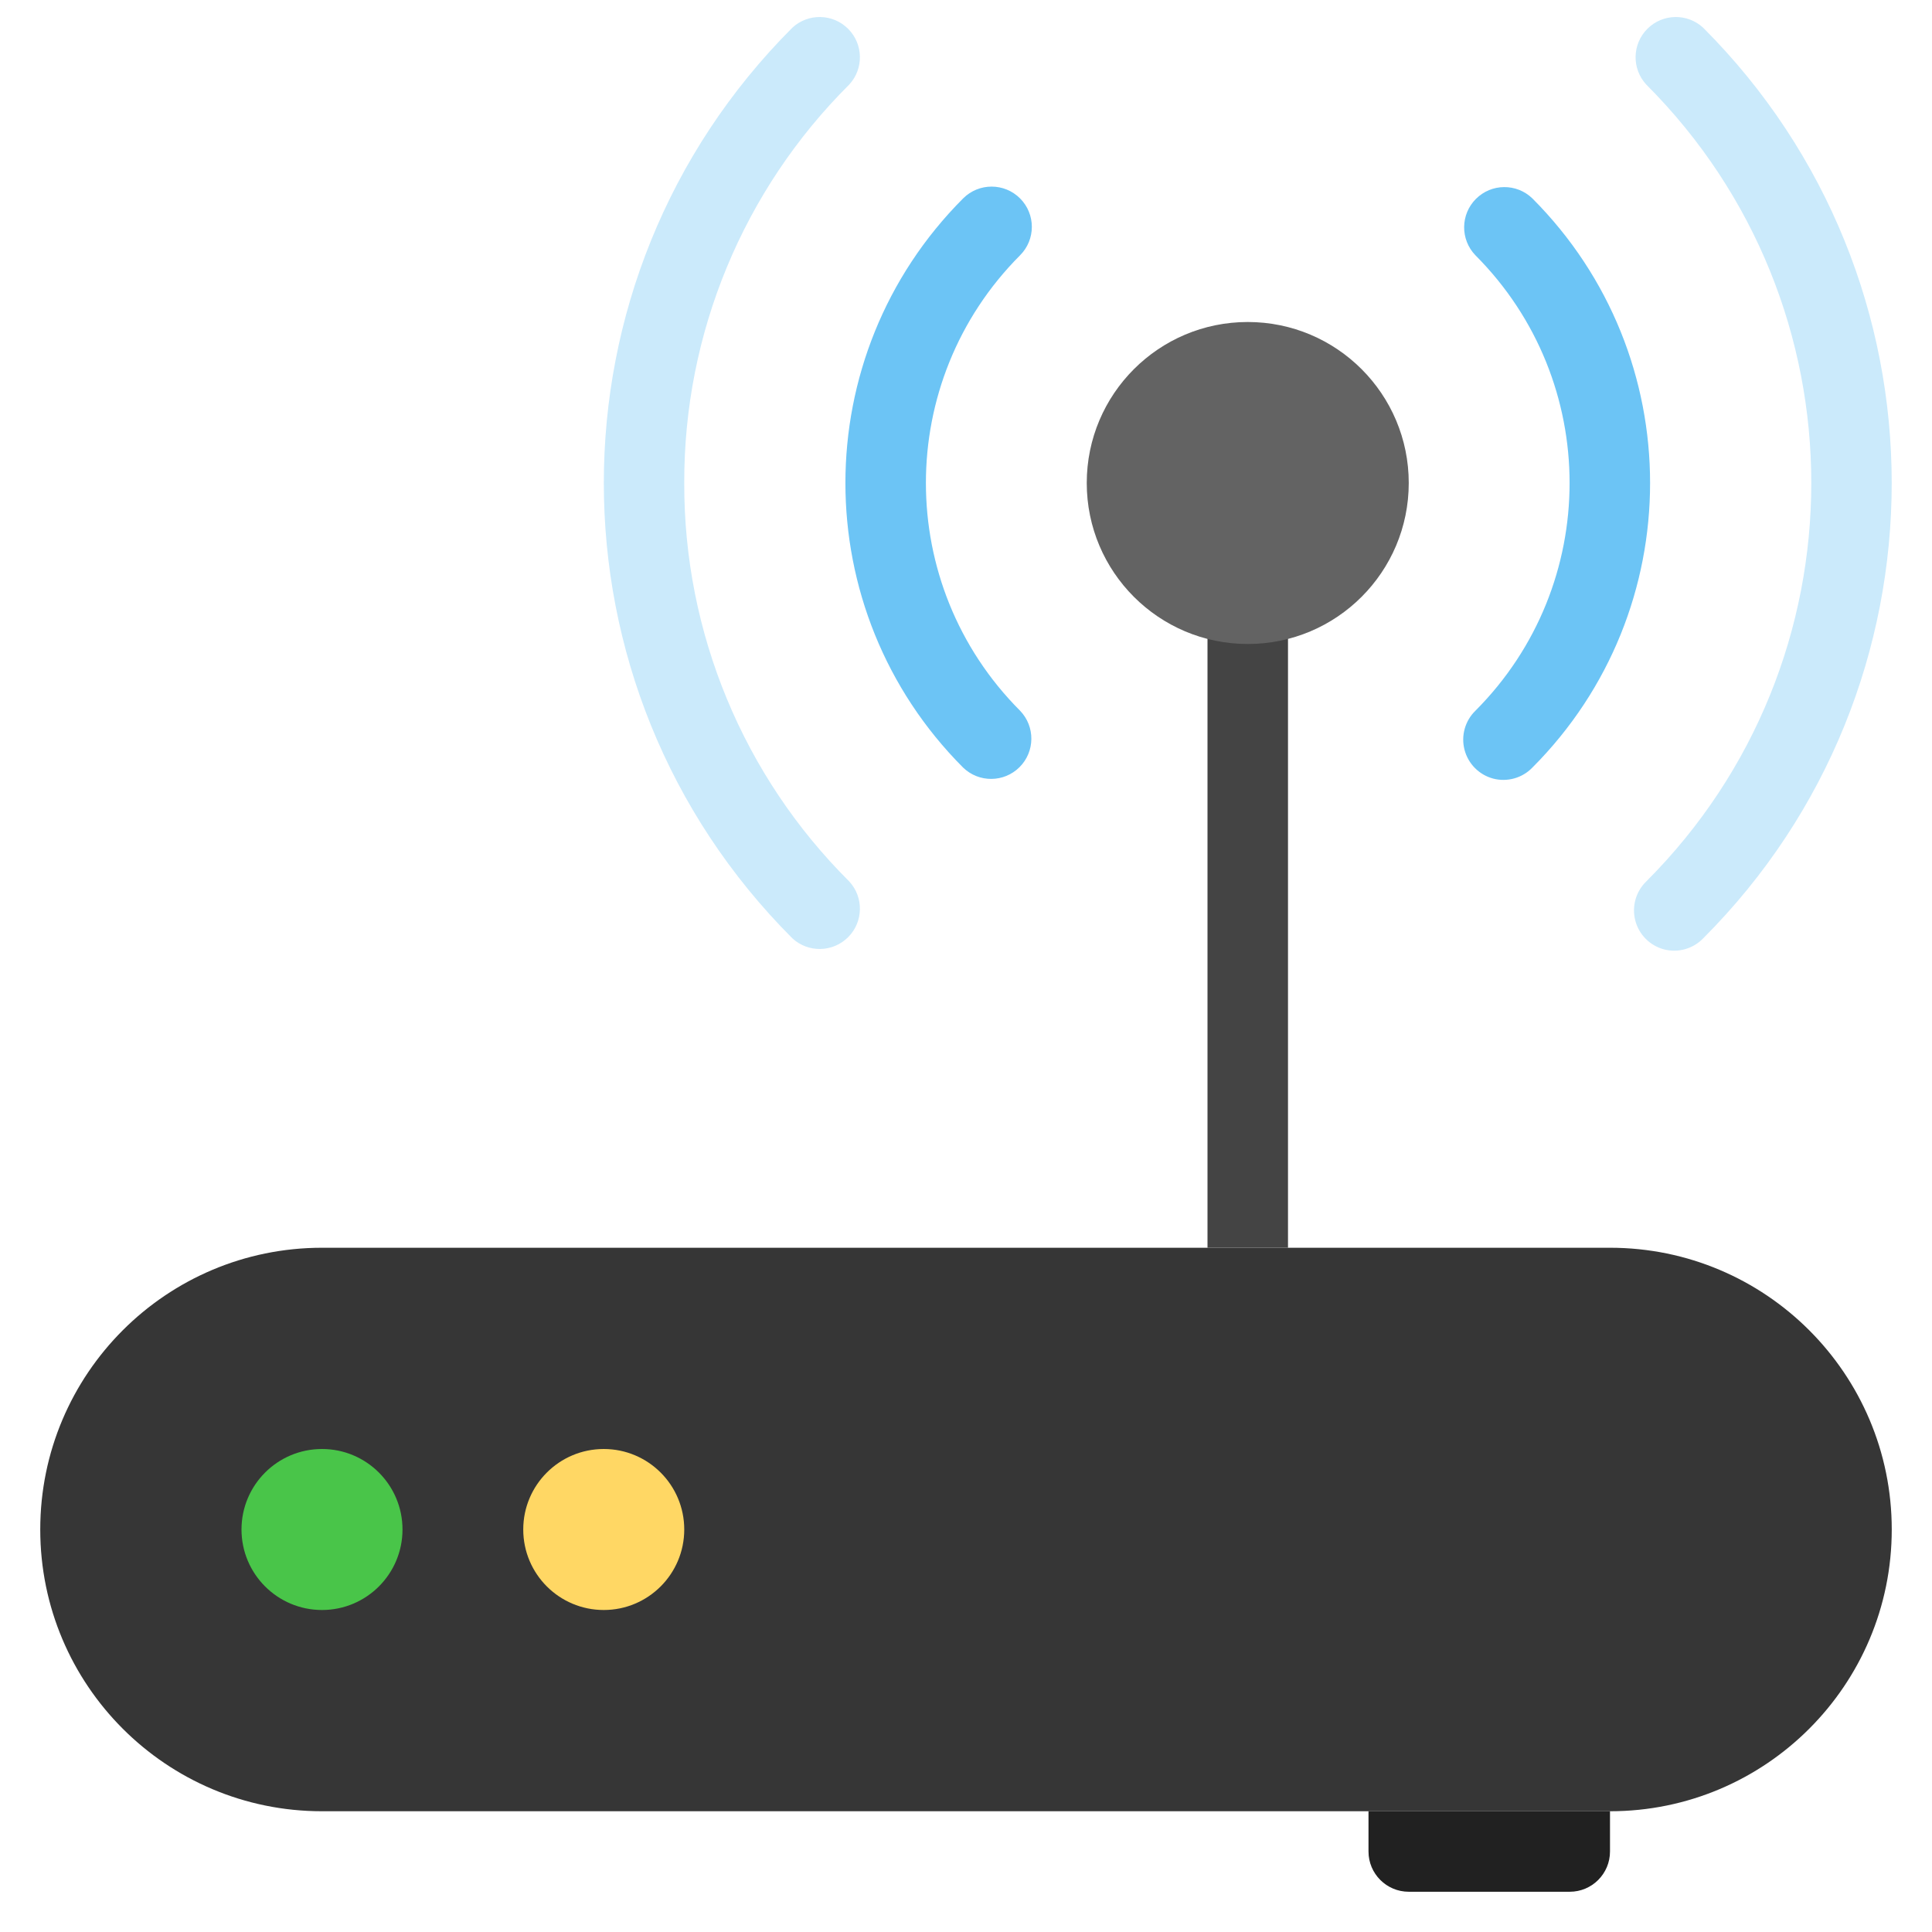
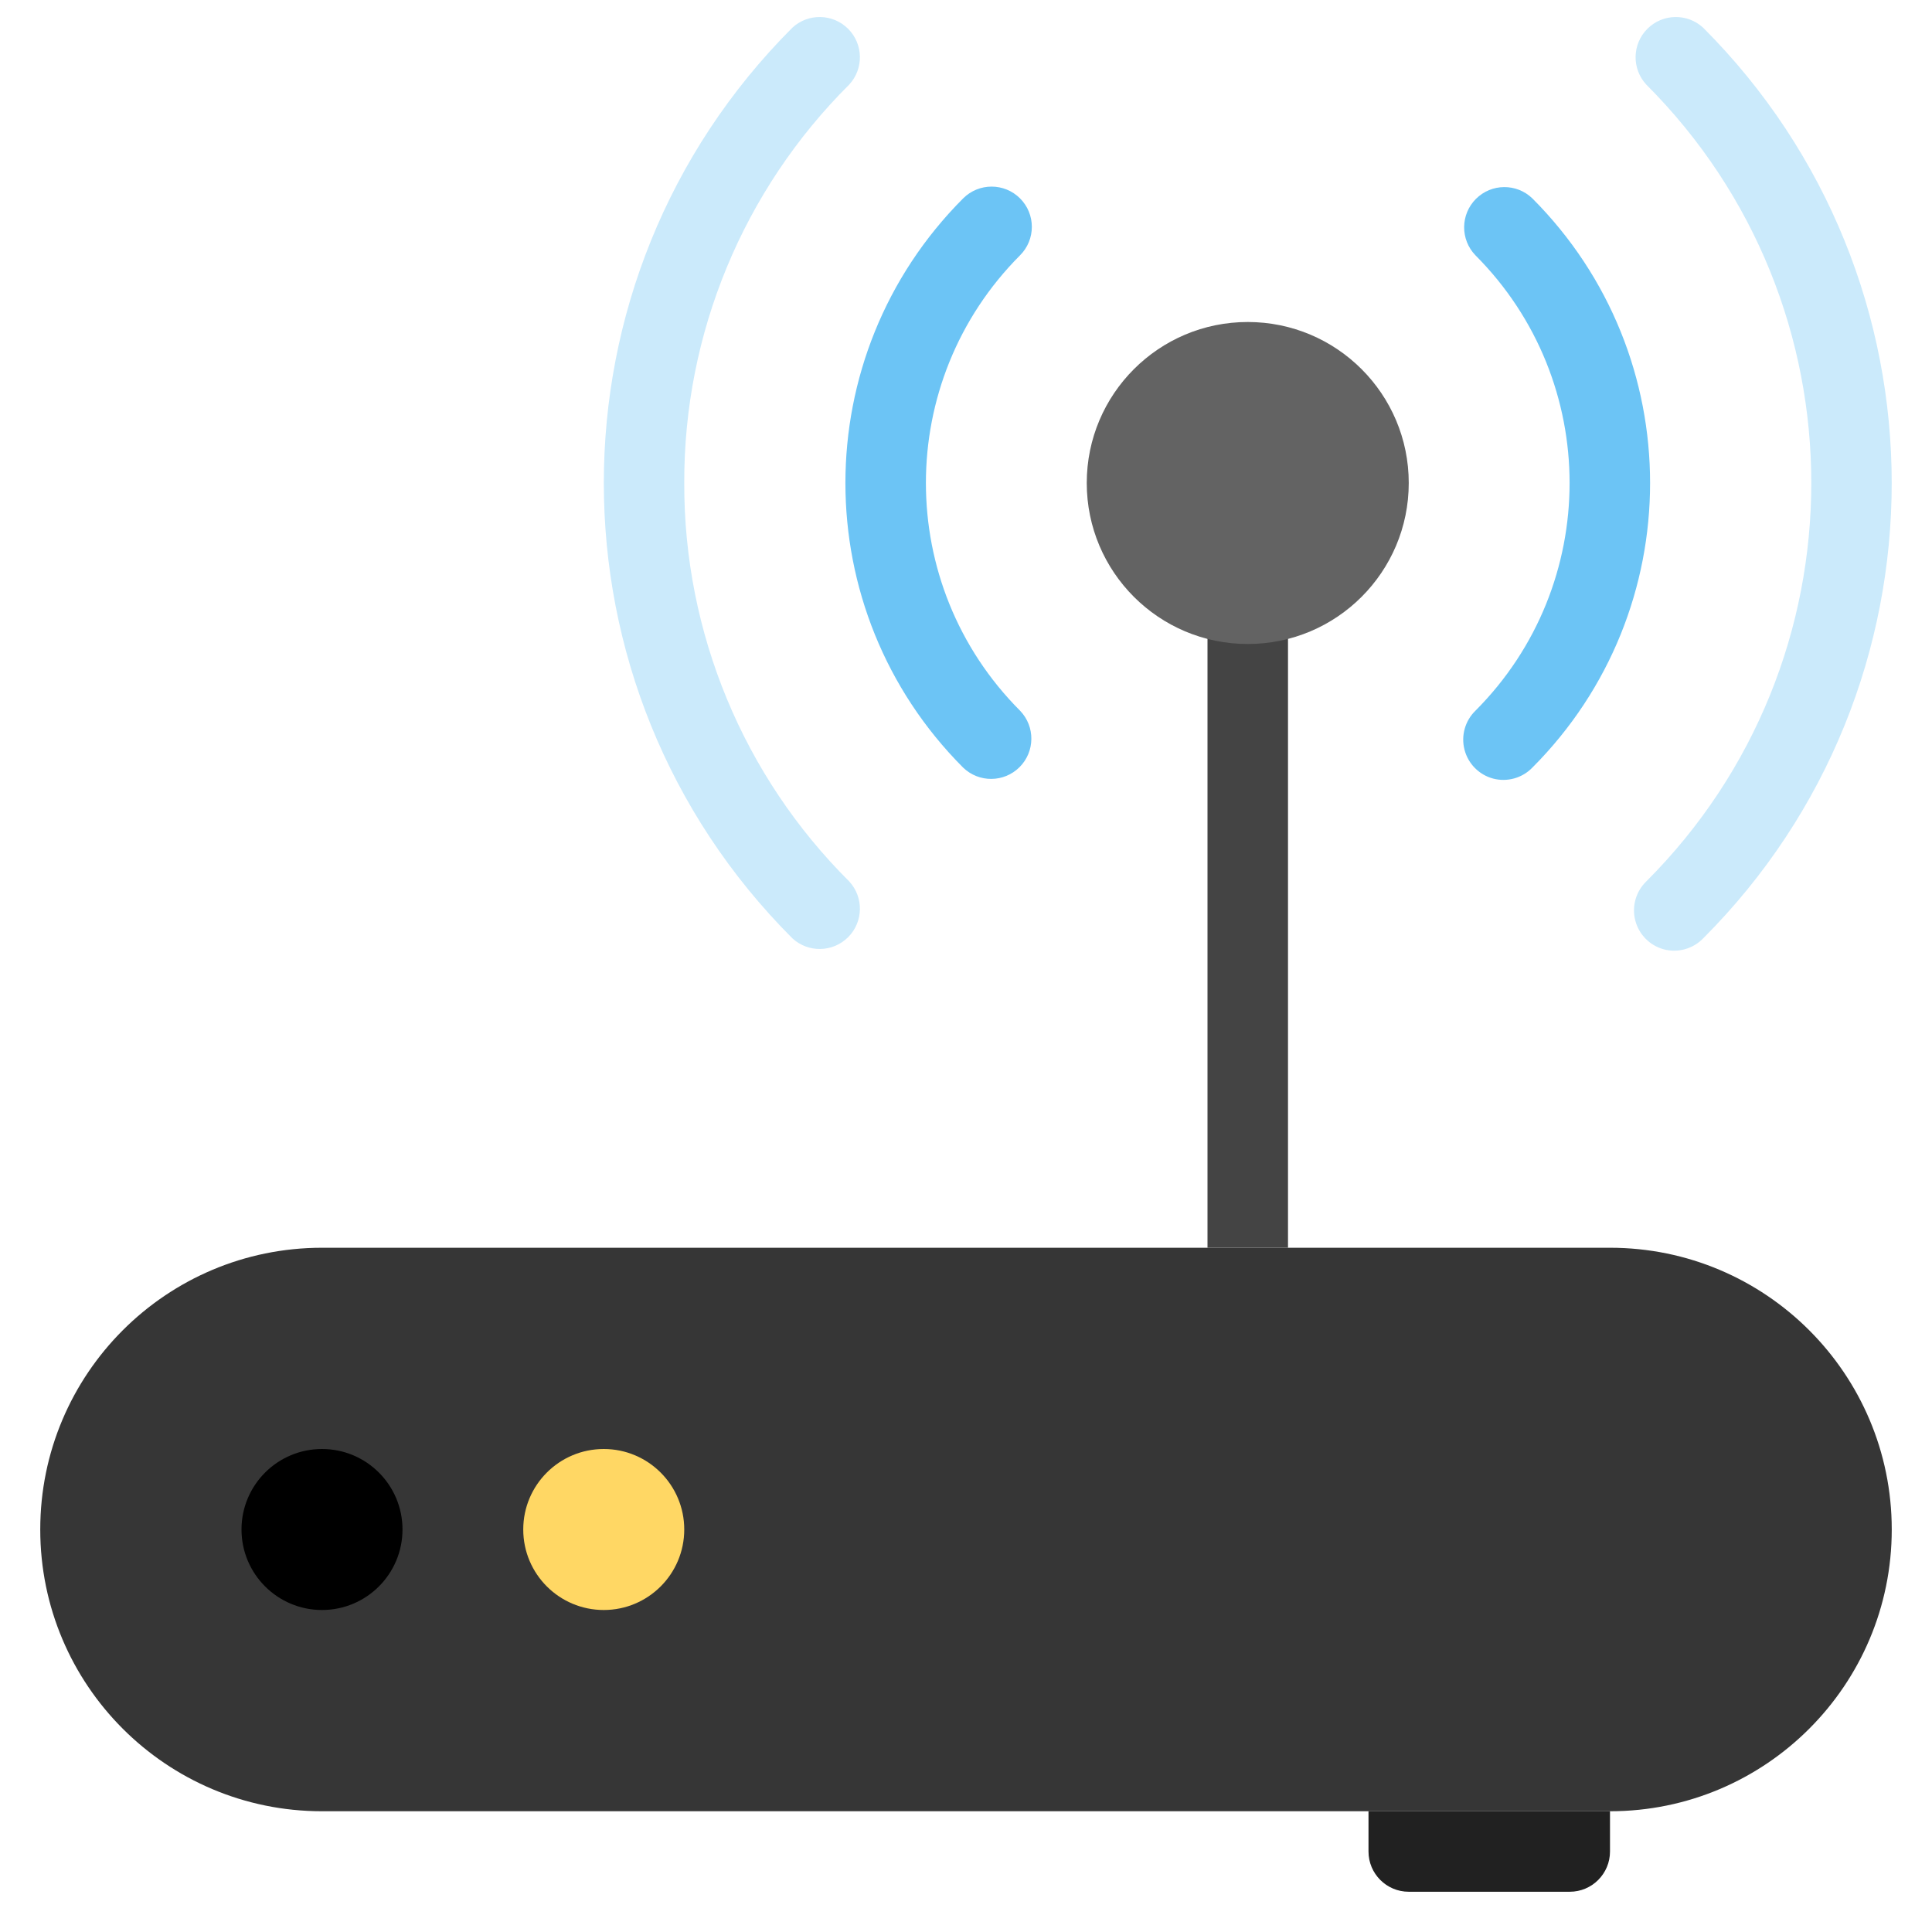
- <svg xmlns="http://www.w3.org/2000/svg" width="48" height="48" fill="none">
+ <svg viewBox="0 0 48 48" fill="none">
  <g data-testid="router">
    <g class="fills">
      <rect rx="0" ry="0" width="48" height="48" class="frame-background" />
    </g>
    <g class="frame-children">
      <rect rx="0" ry="0" x="30" y="14" width="2" height="17" style="fill: rgb(68, 68, 68);" class="fills" data-testid="svg-rect" />
      <circle cx="31" cy="12" style="fill: rgb(99, 99, 99);" r="4" class="fills" data-testid="svg-circle" />
      <path d="M40 31H8a7 7 0 1 0 0 14h32a7 7 0 1 0 0-14Z" style="fill: rgb(54, 54, 54);" class="fills" data-testid="svg-path" />
      <path d="M38.071 4.929a1 1 0 0 0-1.414 1.414 8.01 8.01 0 0 1 0 11.314 1.002 1.002 0 0 0 .441 1.687c.35.091.722-.013.973-.273 3.9-3.907 3.9-10.235 0-14.142ZM25.343 4.929a1 1 0 0 0-1.414 0c-3.9 3.907-3.9 10.235 0 14.142a1 1 0 0 0 1.414-1.414 8.01 8.01 0 0 1 0-11.314 1 1 0 0 0 0-1.414Z" style="fill: rgb(108, 196, 245);" class="fills" data-testid="svg-path" />
      <path d="M42.313.687A1 1 0 0 0 40.9 2.1a14 14 0 0 1 0 19.8 1.002 1.002 0 0 0 .441 1.687c.35.091.722-.013.973-.273 6.247-6.248 6.247-16.378-.001-22.627ZM17 12a13.906 13.906 0 0 1 4.1-9.9A1 1 0 0 0 19.687.687c-6.247 6.248-6.247 16.378 0 22.626A1 1 0 0 0 21.1 21.9 13.906 13.906 0 0 1 17 12Z" style="fill: rgb(203, 234, 251);" class="fills" data-testid="svg-path" />
      <path d="M39 47h-4a1 1 0 0 1-1-1v-1h6v1a1 1 0 0 1-1 1Z" style="fill: rgb(33, 33, 33);" class="fills" data-testid="svg-path" />
-       <circle cx="8" cy="38" style="fill: rgb(73, 197, 73);" r="2" class="fills" data-testid="svg-circle" />
+       <circle cx="8" cy="38" fill="currentColor" r="2" class="fills" data-section="power" />
      <circle cx="15" cy="38" style="fill: rgb(255, 215, 100);" r="2" class="fills" data-testid="svg-circle" />
    </g>
  </g>
</svg>
